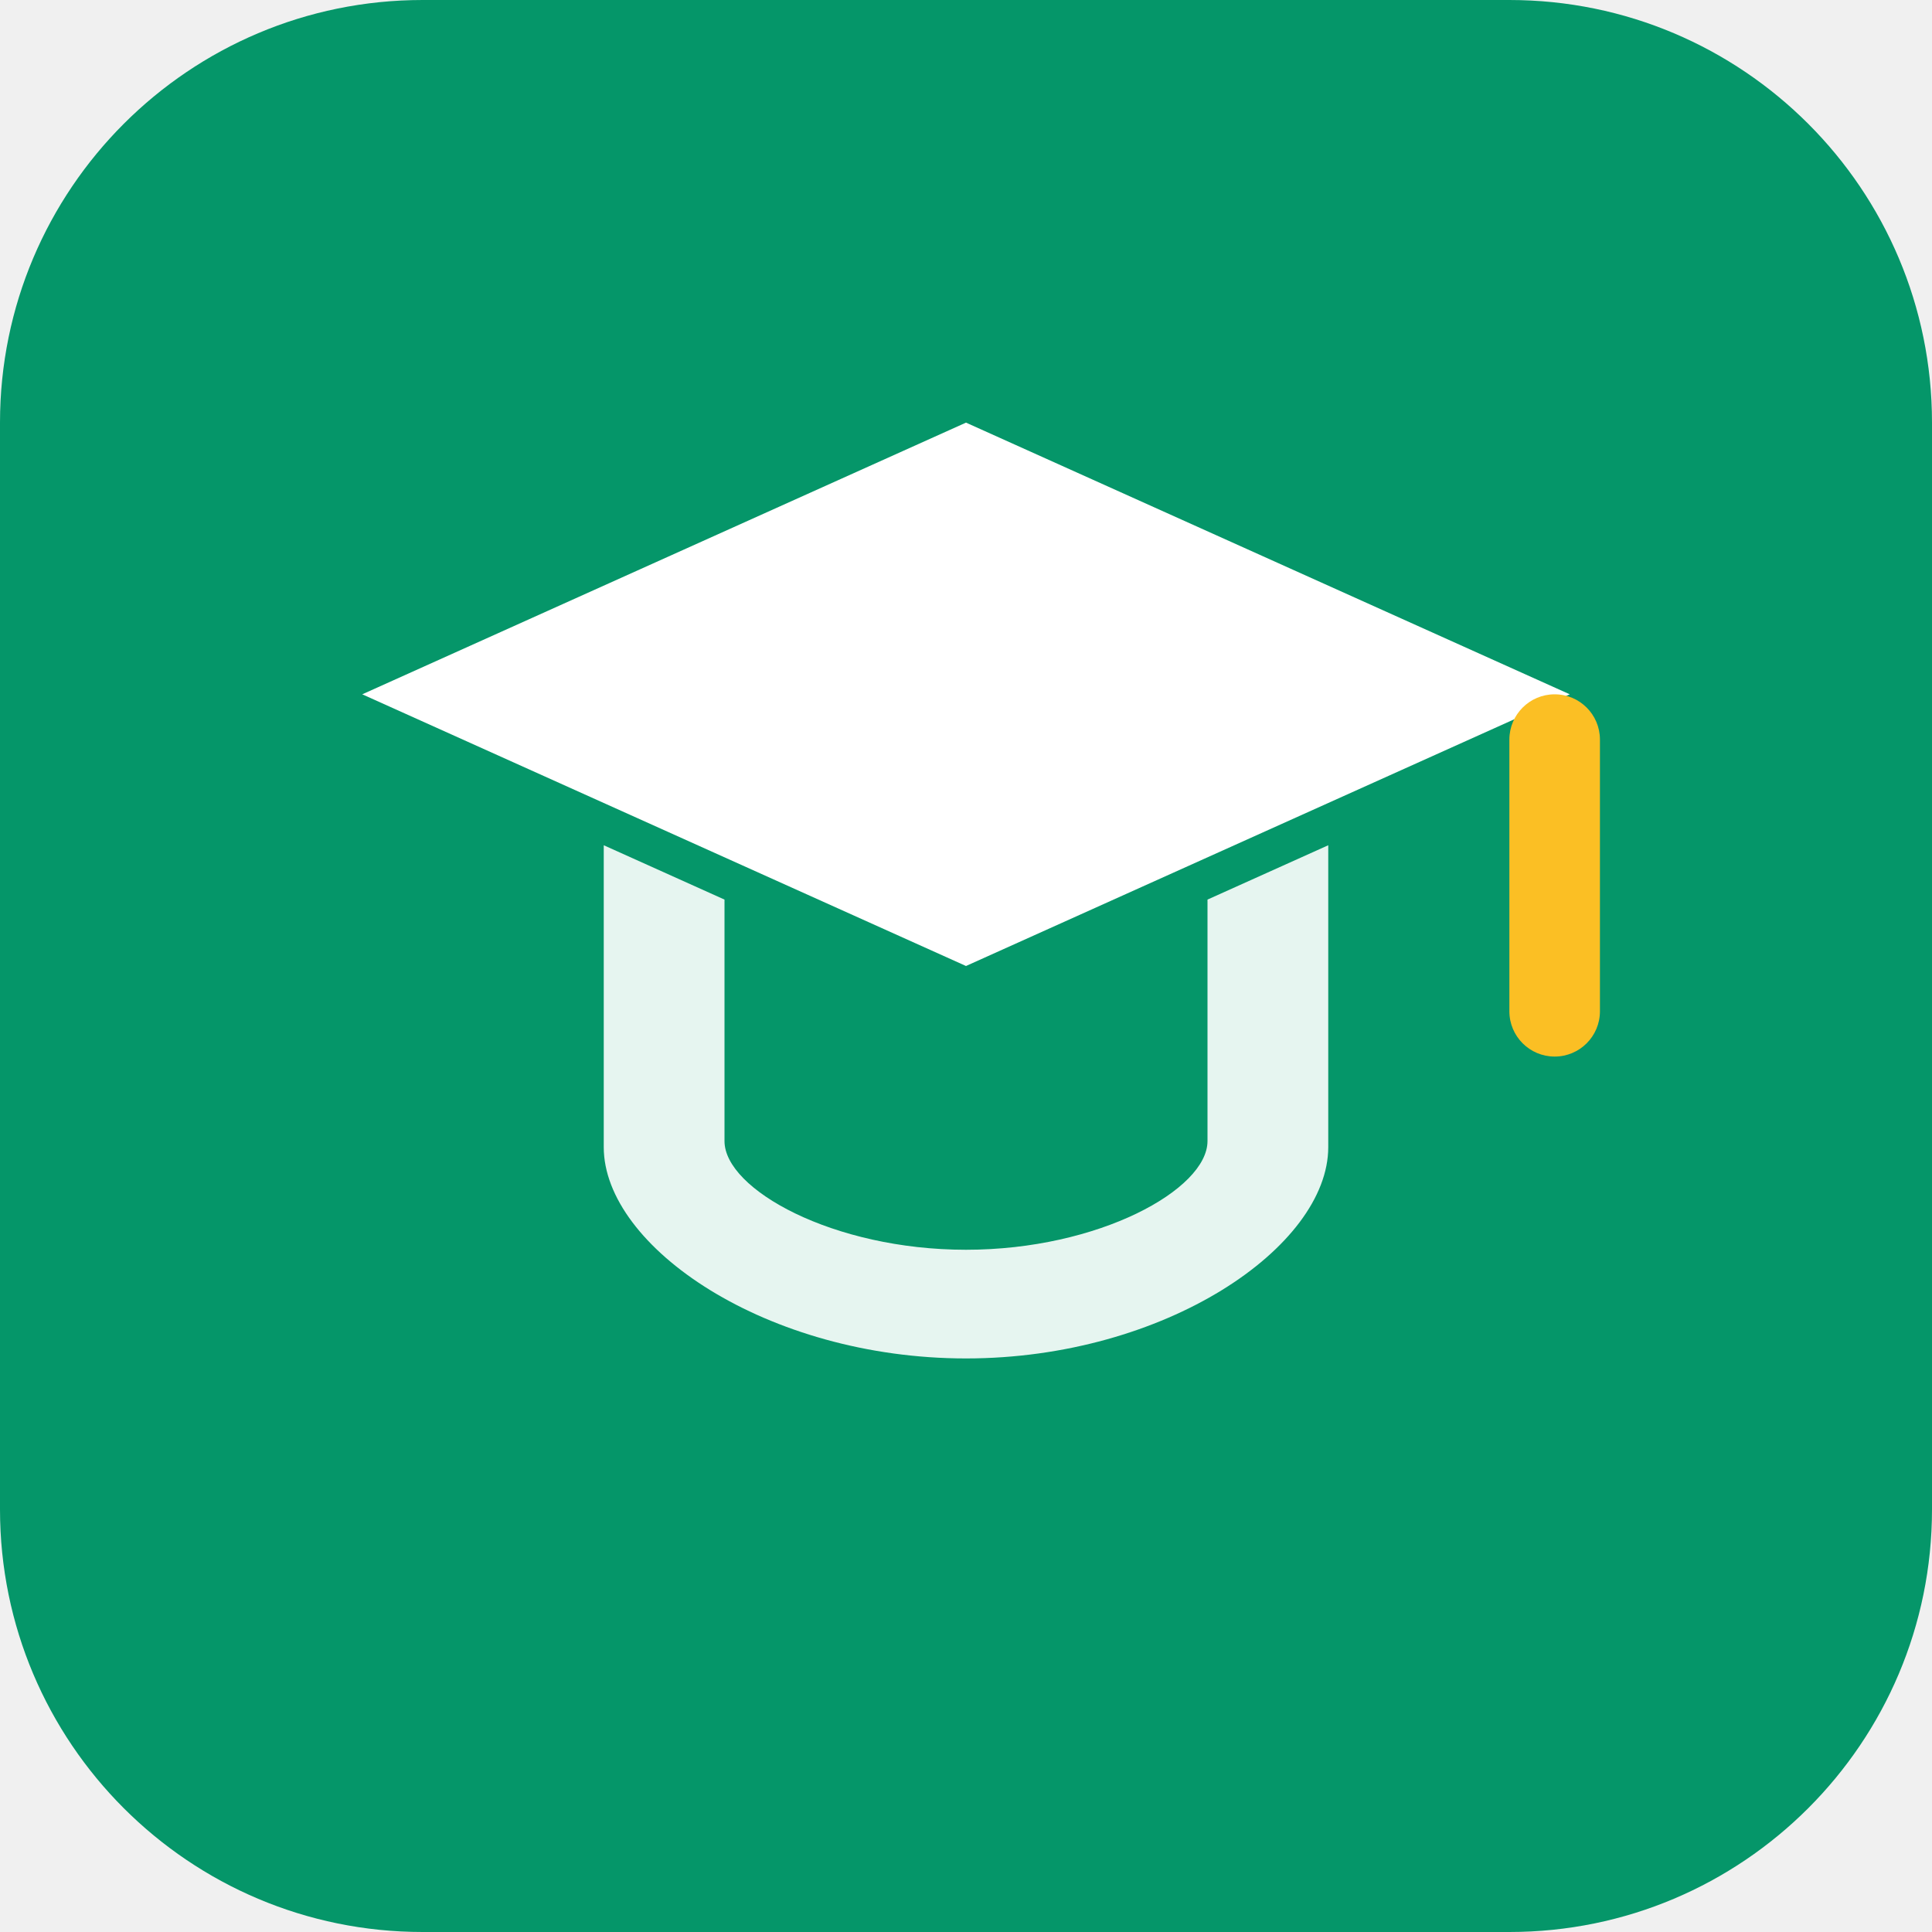
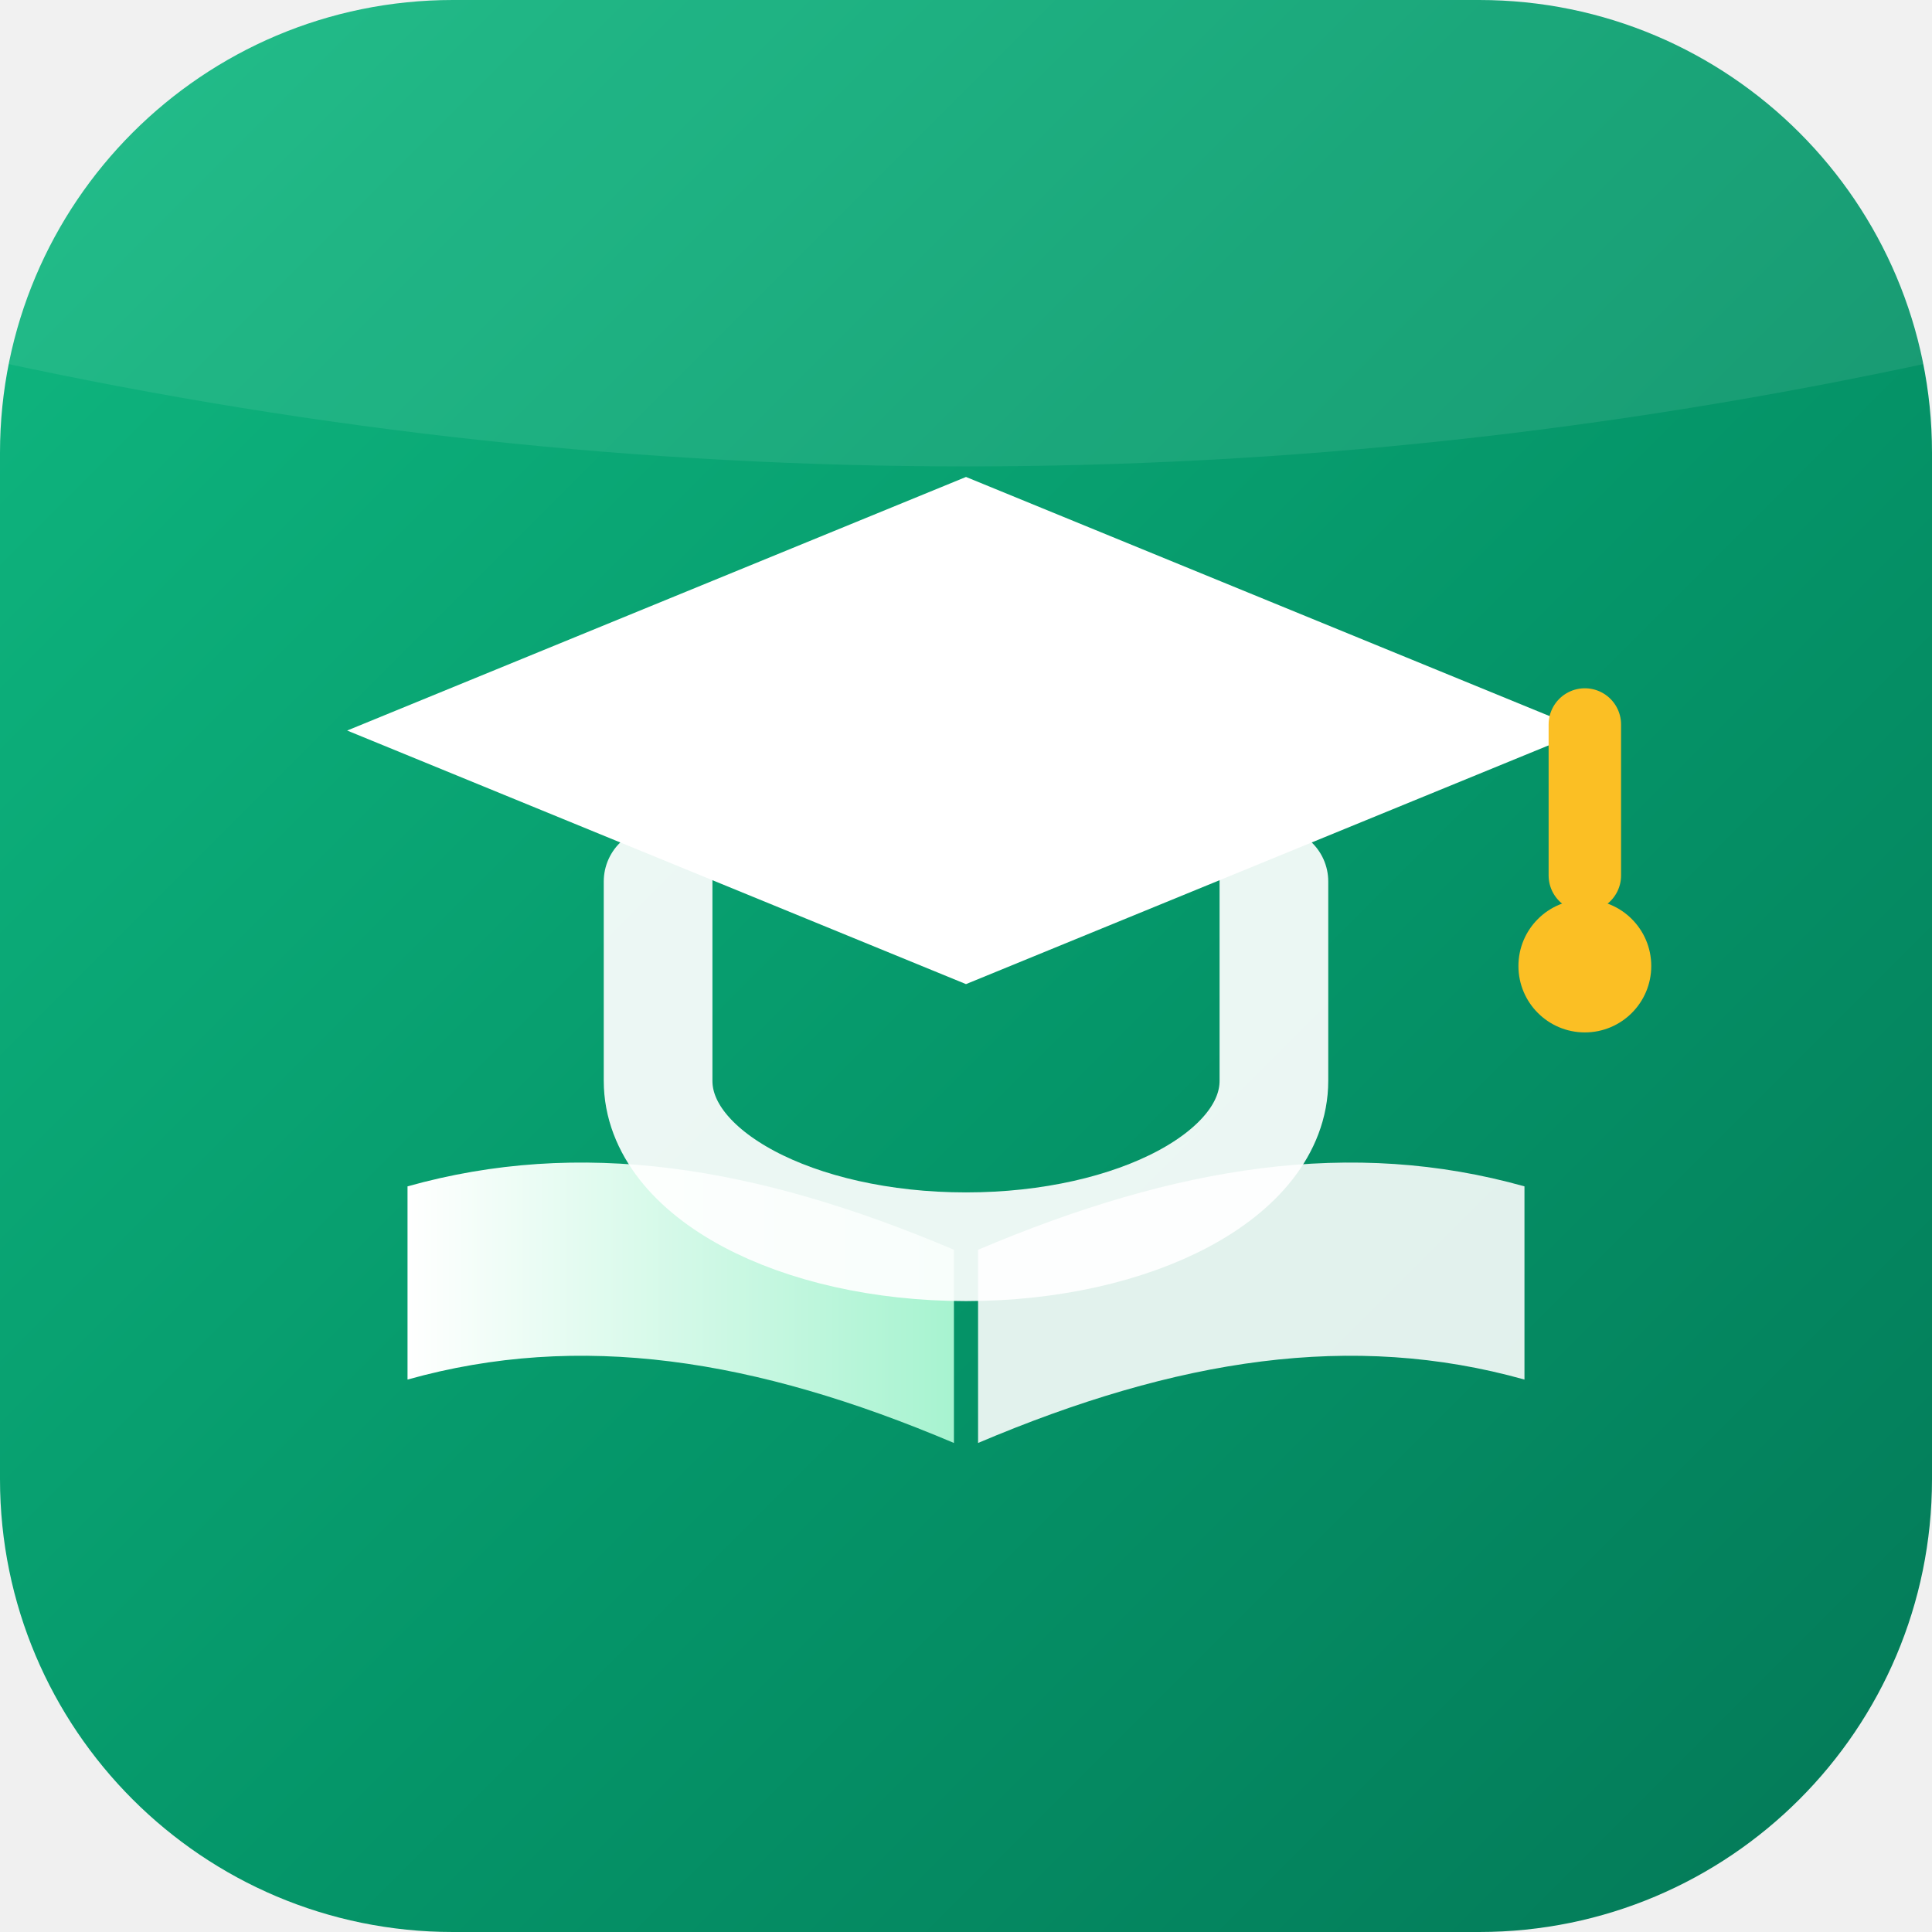
<svg xmlns="http://www.w3.org/2000/svg" viewBox="0 0 64 64">
-   <rect width="64" height="64" rx="14" fill="#059669" />
-   <path d="M32 14 L52 23 L32 32 L12 23 Z" fill="#ffffff" />
-   <path d="M20 28 v10 c0 3.3 5.4 7 12 7 s12-3.7 12-7 V28 l-4 1.8 v8 c0 1.6-3.6 3.6-8 3.6 s-8-2-8-3.6 v-8 Z" fill="#ffffff" opacity="0.9" />
-   <rect x="50" y="23" width="3" height="12" rx="1.5" fill="#fbbf24" />
+   <defs>
+     <linearGradient id="lh-bg" x1="0%" y1="0%" x2="100%" y2="100%">
+       <stop offset="0%" stop-color="#10b981" />
+       <stop offset="55%" stop-color="#059669" />
+       <stop offset="100%" stop-color="#047857" />
+     </linearGradient>
+     <linearGradient id="lh-page" x1="0%" y1="0%" x2="100%" y2="0%">
+       <stop offset="0%" stop-color="#ffffff" />
+       <stop offset="100%" stop-color="#a7f3d0" />
+     </linearGradient>
+   </defs>
+   <rect width="64" height="64" rx="15" fill="url(#lh-bg)" />
+   <path d="M0 0h64v12c-21.3 4.6-42.7 4.6-64 0Z" fill="#ffffff" opacity=".08" />
+   <path d="M13.5 39.3 C19.2 37.7 25 38.6 31.6 41.4 V47.8 C25 45 19.2 44.1 13.5 45.7 Z" fill="url(#lh-page)" />
+   <path d="M50.5 39.3 C44.8 37.7 39 38.6 32.4 41.4 V47.8 C39 45 44.8 44.1 50.5 45.7 Z" fill="#ffffff" opacity=".88" />
+   <path d="M32 15.8 L52.5 24.2 L32 32.6 L11.5 24.2 Z" fill="#ffffff" />
+   <path d="M21.8 29.2 V35.8 C21.8 38.9 26.4 41.3 32 41.3 C37.6 41.3 42.2 38.9 42.2 35.8 V29.2" fill="none" stroke="#ffffff" stroke-width="3.6" stroke-linecap="round" opacity=".92" />
+   <path d="M52.5 24 V29" stroke="#fbbf24" stroke-width="2.4" stroke-linecap="round" />
+   <circle cx="52.5" cy="32" r="2.2" fill="#fbbf24" />
</svg>
